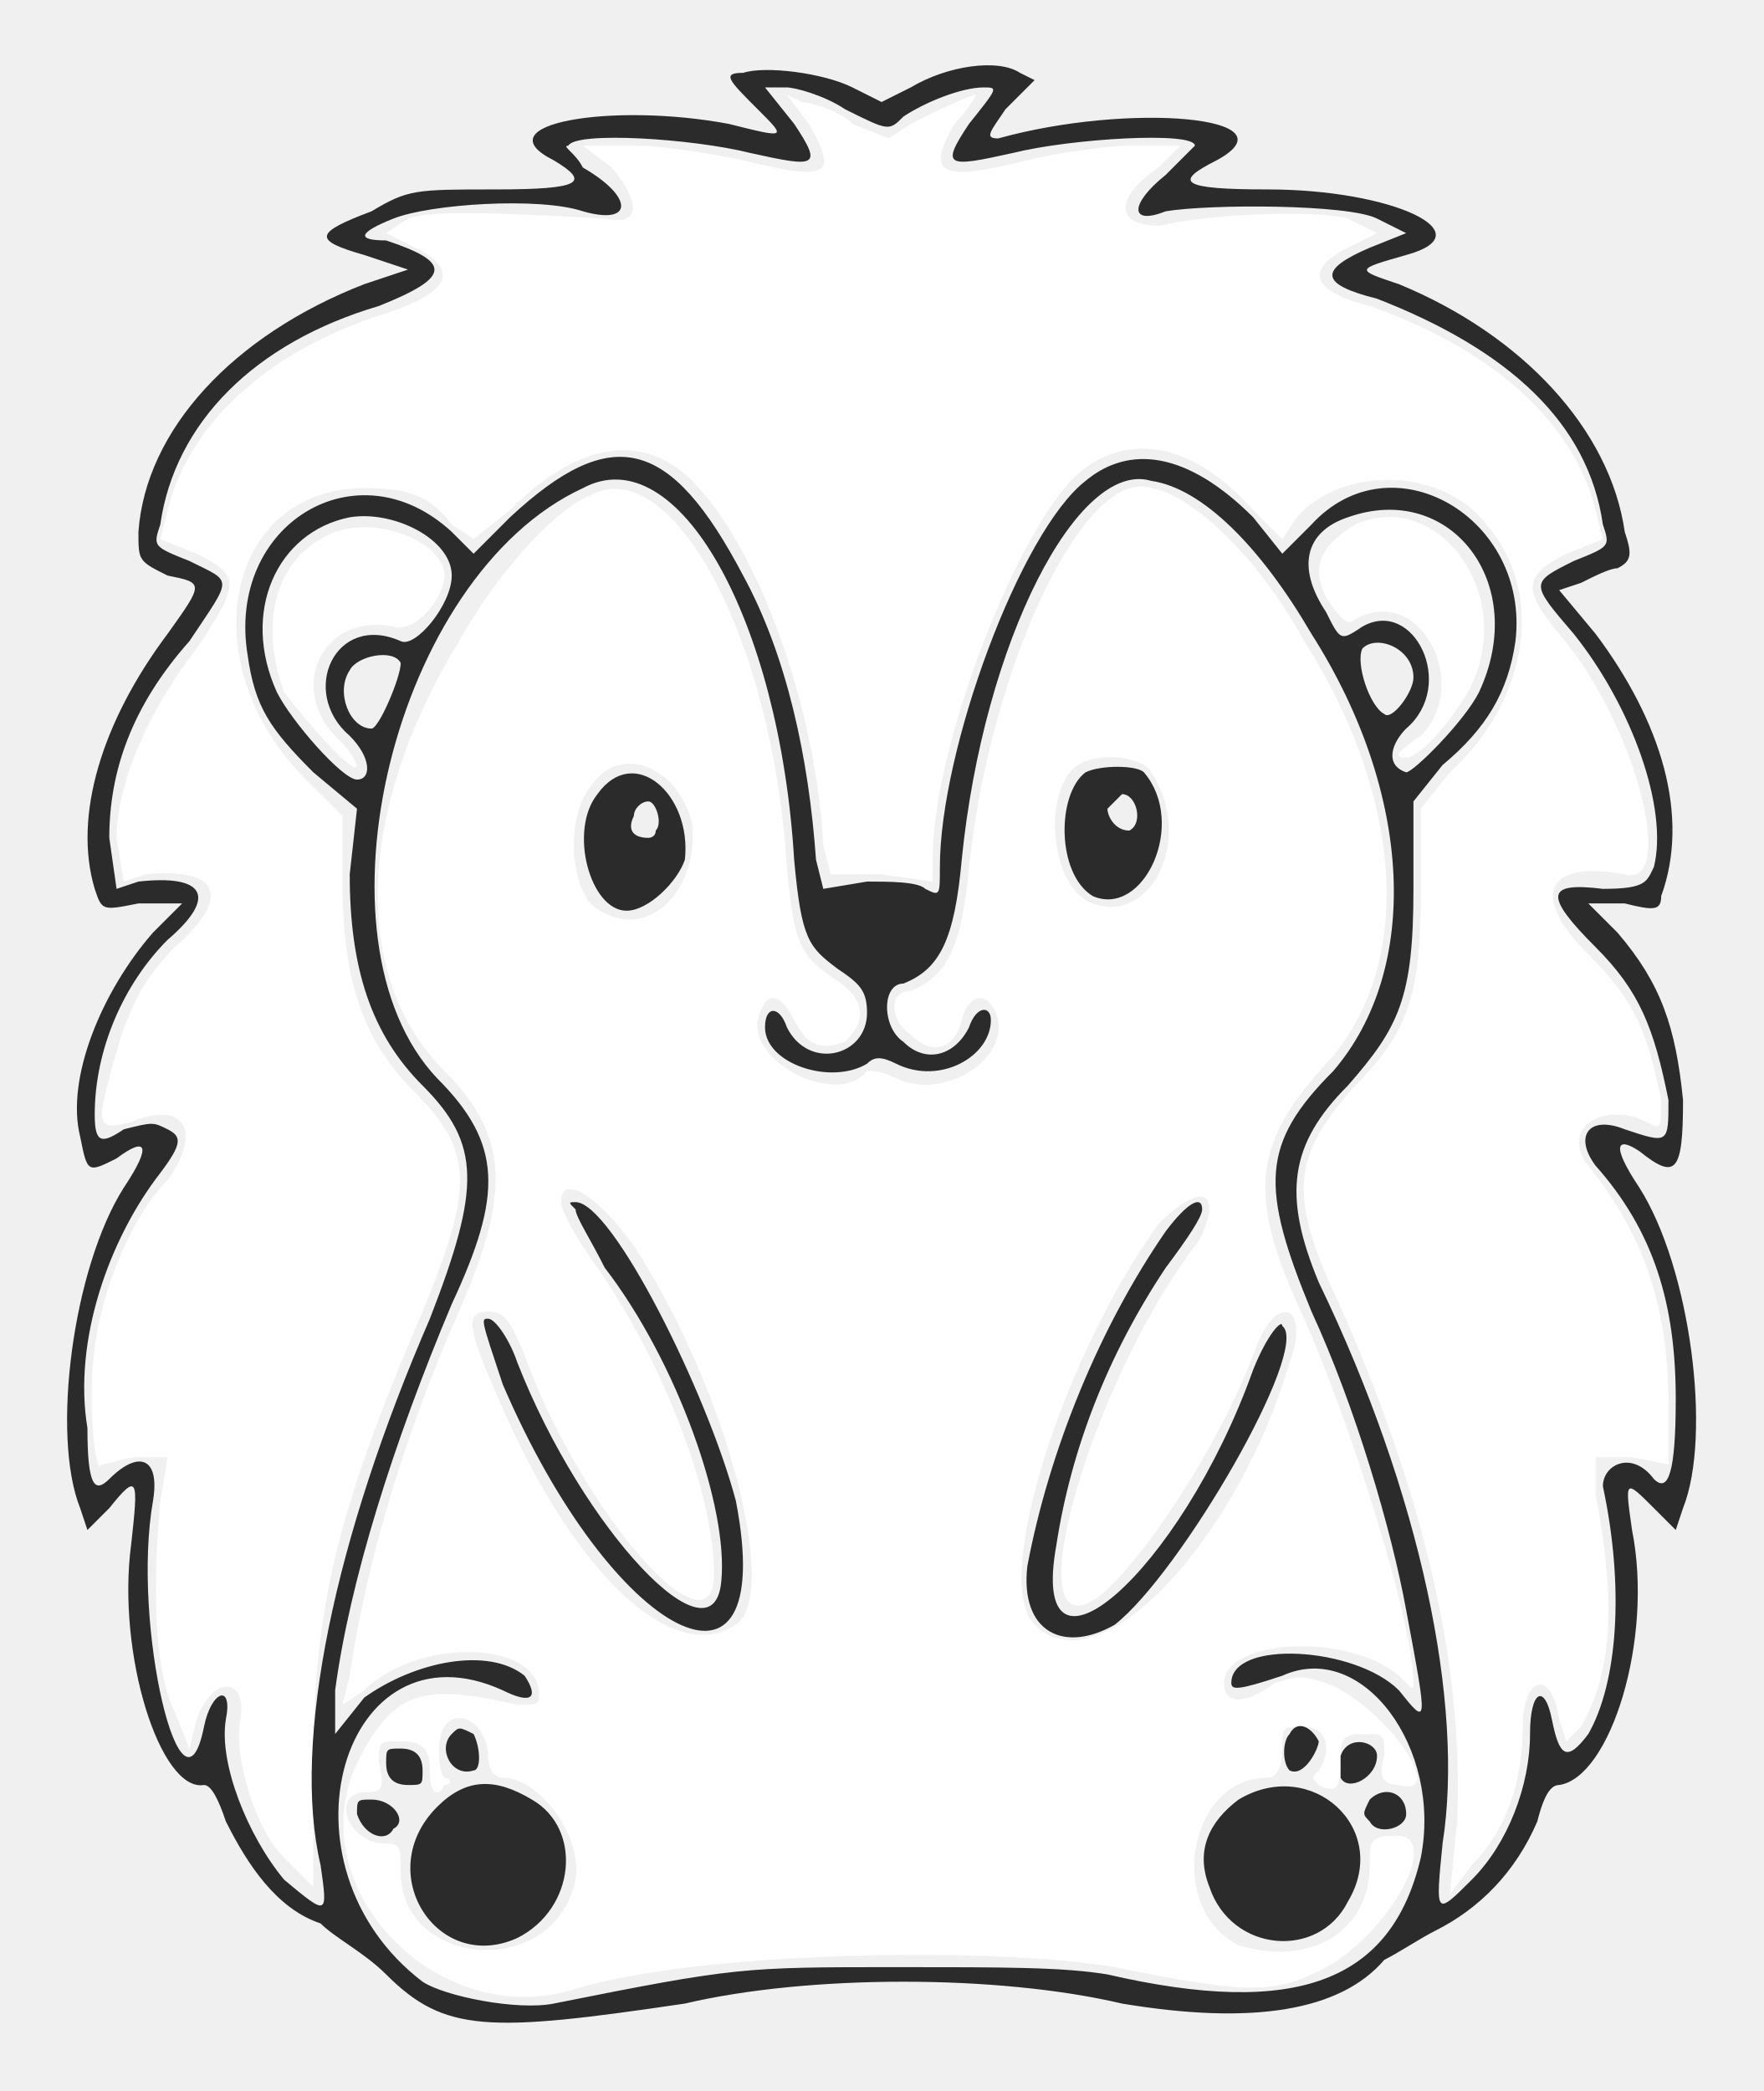
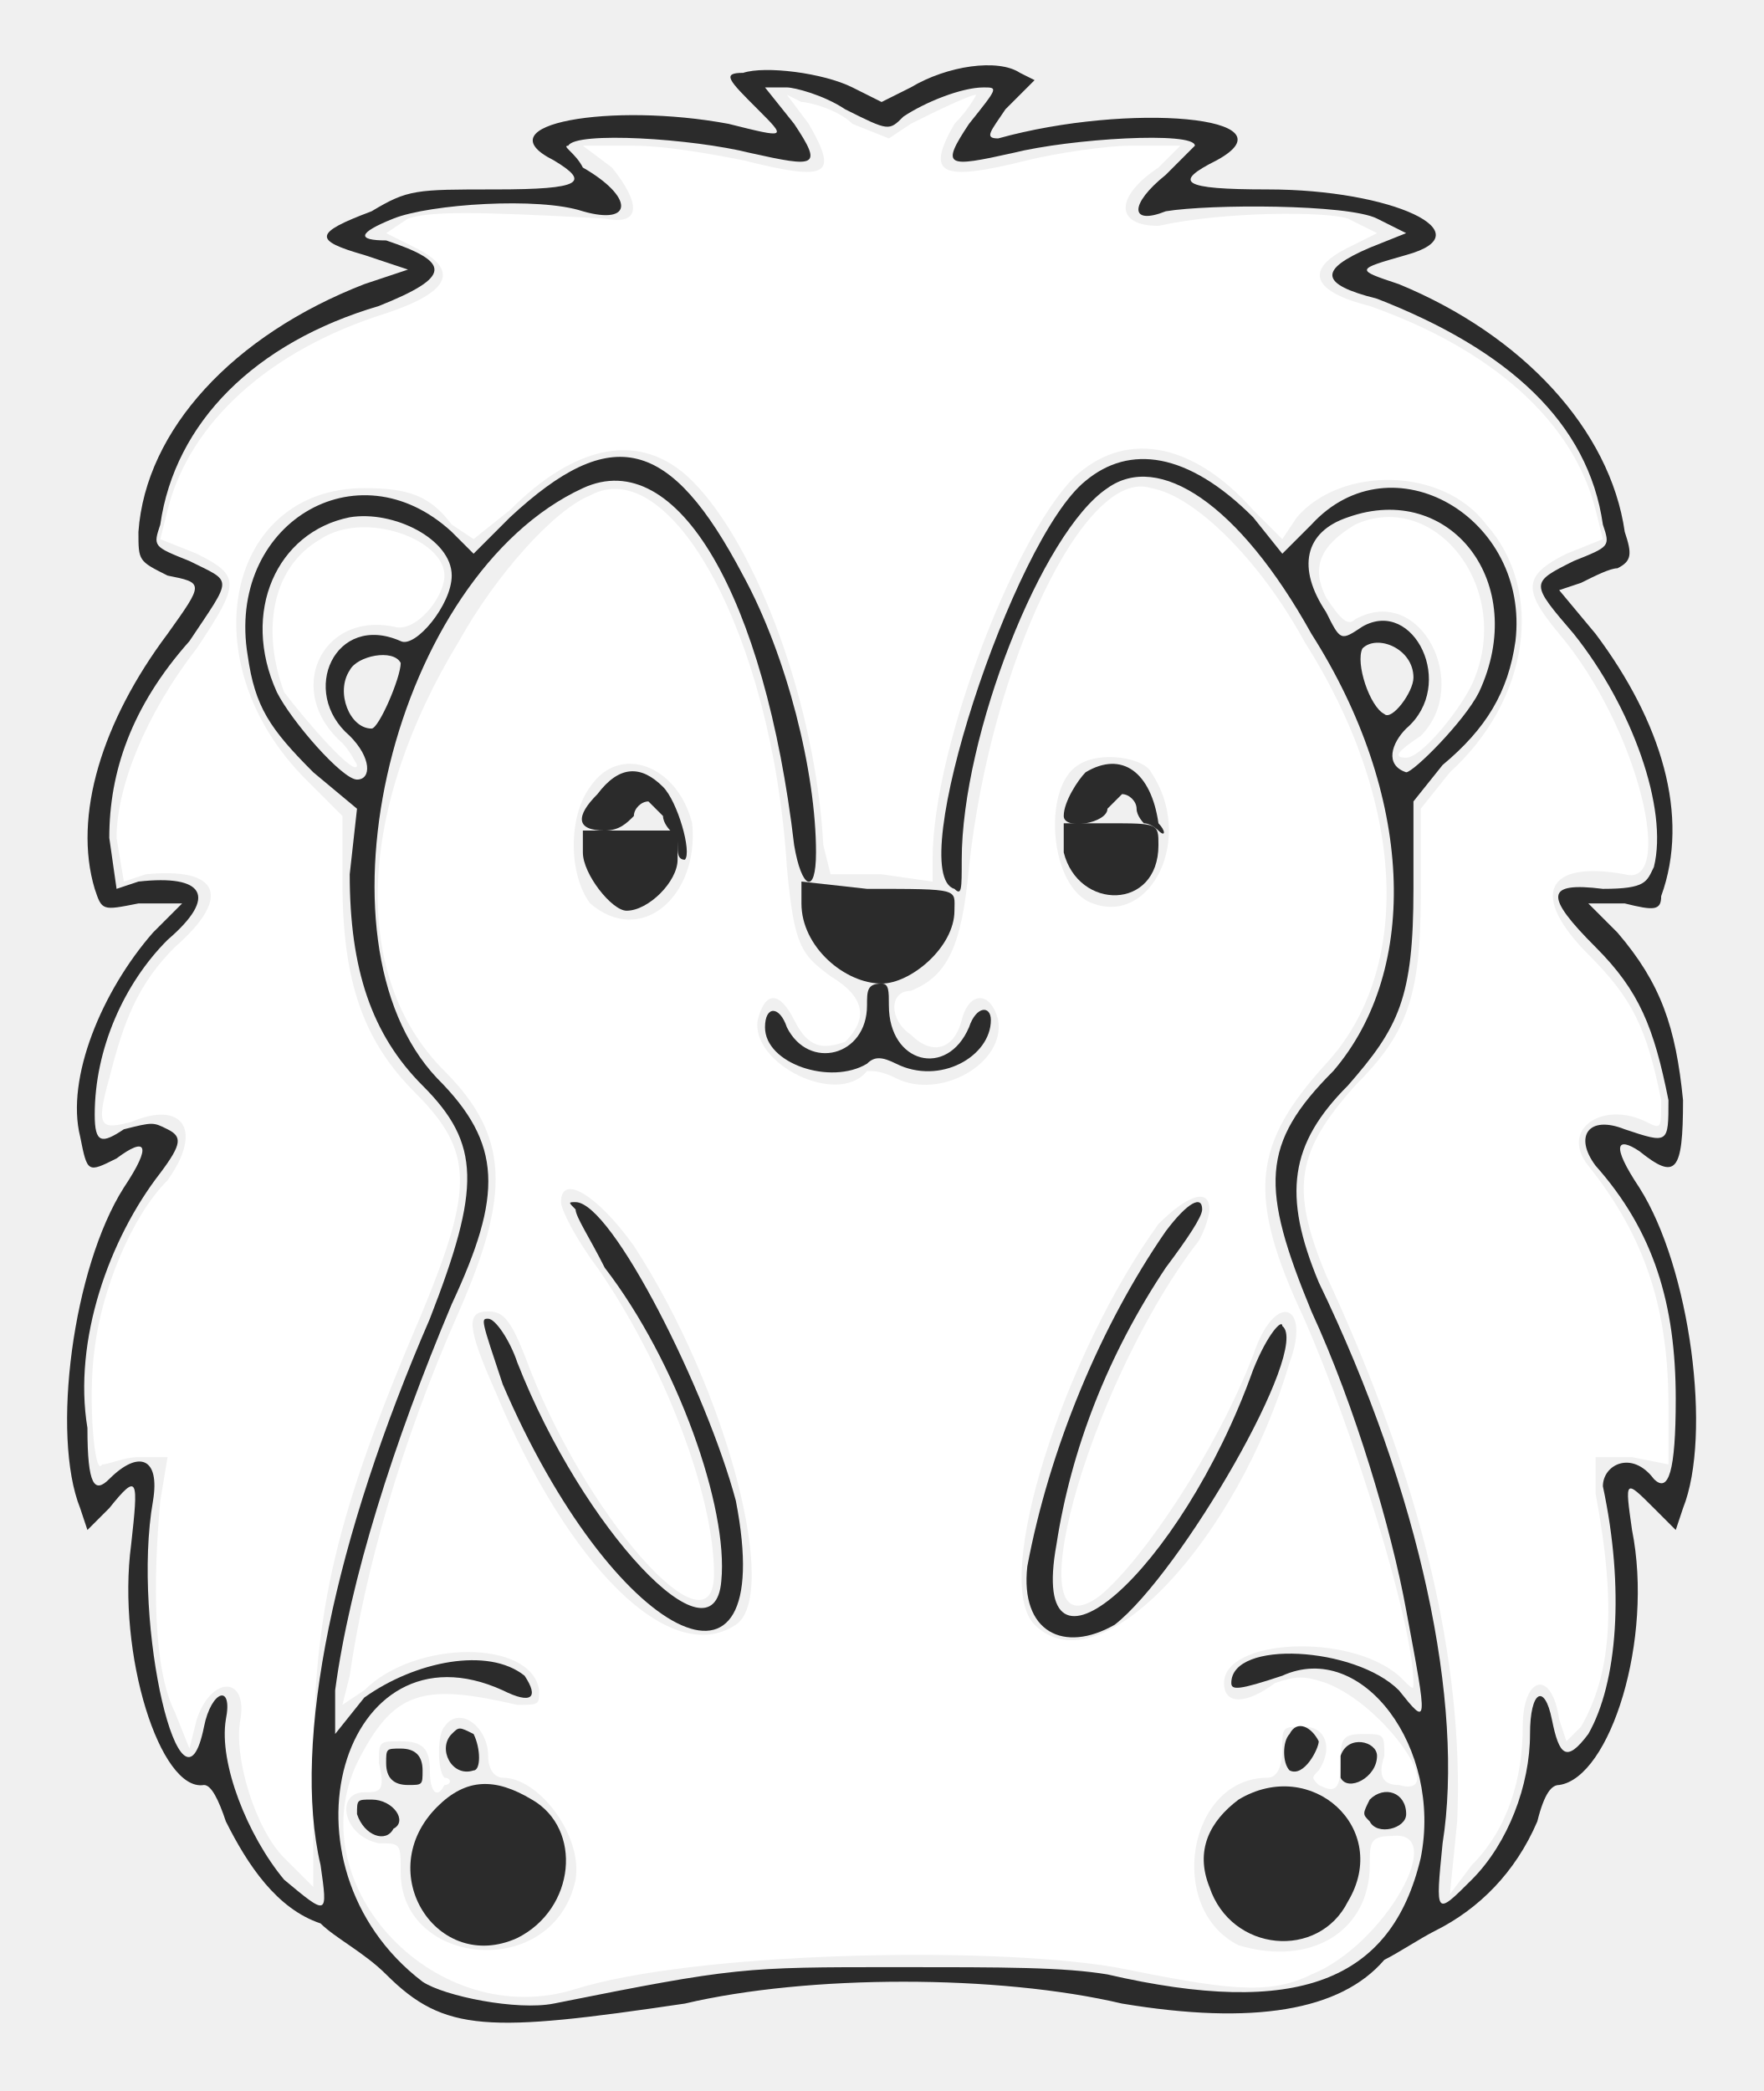
<svg xmlns="http://www.w3.org/2000/svg" viewBox="0 0 242 287">
  <g class="regions">
    <path class="region" fill="#ffffff" fill-rule="evenodd" d="M 111 17 C 115 24, 114 25, 102 22 C 97 21, 91 20, 87 20 L 80 20 84 23 C 88 28, 88 31, 83 30 C 65 29, 59 29, 56 30 L 53 32 57 34 C 63 37, 62 40, 53 43 C 37 48, 26 58, 23 70 L 22 74 27 76 C 33 79, 33 80, 27 89 C 20 98, 16 108, 16 115 L 17 121 20 120 C 30 119, 32 123, 24 130 C 19 135, 17 140, 15 148 C 13 155, 14 155, 18 154 C 25 151, 28 155, 23 162 C 18 167, 14 177, 13 185 C 12 192, 13 203, 14 201 C 15 201, 17 200, 19 200 L 23 200 22 206 C 21 217, 21 229, 24 235 L 26 240 27 236 C 29 230, 34 230, 33 236 C 32 241, 35 251, 39 255 L 43 259 43 243 C 43 221, 46 208, 58 180 C 65 163, 65 158, 57 150 C 50 143, 47 135, 47 121 L 47 112 42 107 C 26 91, 31 67, 50 67 C 56 67, 59 68, 62 72 L 65 74 70 70 C 79 61, 88 59, 95 66 C 104 75, 112 97, 113 116 L 114 120 121 120 L 128 121 128 118 C 128 102, 140 72, 148 65 C 155 59, 164 61, 172 70 L 176 74 178 71 C 184 64, 198 64, 204 72 C 212 81, 210 96, 199 106 L 195 111 195 123 C 195 137, 193 142, 186 149 C 178 158, 177 163, 182 175 C 195 203, 201 228, 200 250 L 199 260 202 256 C 207 251, 209 244, 209 237 C 209 230, 213 229, 214 236 L 215 239 217 237 C 221 230, 222 221, 219 205 L 219 200 224 200 L 229 201 229 193 C 229 180, 226 170, 218 160 C 214 155, 220 151, 226 154 C 228 155, 228 155, 228 151 C 226 141, 224 137, 218 131 C 210 123, 212 118, 223 120 C 230 122, 225 100, 214 87 C 209 81, 209 79, 215 76 L 220 74 219 70 C 216 58, 205 48, 188 42 C 180 40, 179 37, 185 34 L 189 32 185 30 C 182 29, 168 29, 159 31 C 153 31, 153 27, 159 23 L 162 20 155 20 C 152 20, 145 21, 141 22 C 129 25, 127 24, 131 17 C 133 15, 134 13, 134 13 C 133 13, 127 16, 125 17 L 122 19 117 17 C 115 15, 111 14, 110 14 L 108 13 111 17" />
    <path class="region" fill="#ffffff" fill-rule="evenodd" d="M 81 68 C 76 70, 68 79, 63 88 C 49 111, 48 134, 61 147 C 70 156, 70 164, 63 180 C 55 198, 50 216, 48 230 L 47 234 50 232 C 57 225, 73 225, 74 232 C 74 234, 74 234, 71 234 C 58 231, 54 232, 49 242 C 41 259, 60 279, 79 273 C 95 268, 135 267, 153 270 C 168 273, 174 274, 180 271 C 190 267, 199 251, 191 252 C 188 252, 188 253, 188 256 C 188 265, 180 270, 170 267 C 160 262, 163 244, 174 244 C 175 244, 176 243, 176 240 C 176 237, 176 237, 179 237 C 182 237, 183 240, 181 243 C 180 244, 180 244, 181 245 C 183 246, 184 246, 184 242 C 184 239, 184 238, 187 238 C 190 238, 190 238, 190 241 C 189 244, 190 245, 192 245 C 199 247, 190 234, 182 231 C 179 230, 178 230, 175 231 C 171 234, 168 234, 168 231 C 168 225, 185 224, 192 230 C 194 232, 194 232, 194 231 C 194 223, 186 197, 179 181 C 171 164, 172 157, 182 146 C 194 133, 193 110, 179 88 C 173 77, 164 68, 158 67 C 149 64, 136 91, 133 119 C 132 130, 130 134, 125 136 C 122 136, 122 140, 125 142 C 128 145, 131 144, 132 140 C 133 136, 136 136, 137 140 C 138 146, 129 151, 123 148 C 121 147, 120 147, 119 147 C 115 152, 103 146, 104 140 C 105 136, 107 136, 109 140 C 111 144, 113 144, 116 143 C 119 140, 119 137, 114 134 C 110 131, 109 130, 108 119 C 106 87, 92 62, 81 68 M 148 105 C 143 108, 144 122, 150 124 C 158 127, 164 115, 158 106 C 157 104, 151 103, 148 105 M 81 108 C 78 112, 78 120, 81 124 C 88 130, 96 123, 95 113 C 93 105, 85 102, 81 108 M 77 165 C 77 166, 79 170, 82 174 C 91 187, 98 205, 98 216 C 98 228, 80 208, 72 186 C 70 181, 69 180, 67 180 C 64 180, 64 182, 68 191 C 78 215, 92 229, 101 223 C 107 219, 100 191, 87 171 C 82 164, 77 161, 77 165 M 159 168 C 146 186, 136 217, 142 223 C 151 232, 170 211, 177 187 C 180 179, 175 177, 172 186 C 167 199, 157 214, 151 219 C 139 228, 149 191, 164 171 C 165 170, 166 167, 166 166 C 166 163, 163 164, 159 168 M 61 237 C 60 238, 60 243, 61 244 C 62 244, 62 245, 61 245 C 60 247, 59 246, 59 243 C 59 240, 58 239, 55 239 C 52 239, 52 239, 52 242 C 53 246, 52 246, 50 246 C 46 246, 47 252, 52 253 C 55 253, 55 253, 55 257 C 55 270, 76 272, 79 258 C 80 252, 74 244, 69 244 C 68 244, 67 243, 67 241 C 67 237, 63 234, 61 237" />
    <path class="region" fill="#ffffff" fill-rule="evenodd" d="M 186 72 C 181 75, 180 78, 182 82 C 184 85, 185 86, 186 85 C 195 80, 202 94, 195 101 C 192 103, 191 104, 193 104 C 195 104, 200 98, 202 94 C 208 81, 197 67, 186 72" />
    <path class="region" fill="#ffffff" fill-rule="evenodd" d="M 44 74 C 37 78, 36 87, 39 95 C 42 99, 49 107, 49 105 C 49 105, 48 103, 47 102 C 39 95, 44 84, 54 86 C 57 87, 61 82, 61 79 C 61 74, 50 70, 44 74" />
+     <path class="region" fill="#2b2b2b" fill-rule="evenodd" d="M 146 117 C 148 125, 159 125, 159 116 C 159 113, 159 113, 152 113 L 146 113 146 117" />
+     <path class="region" fill="#2b2b2b" fill-rule="evenodd" d="M 80 117 C 80 120, 84 125, 86 125 C 89 125, 93 121, 93 118 L 93 114 87 114 L 80 114 80 117" />
+     <path class="region" fill="#2b2b2b" fill-rule="evenodd" d="M 110 124 C 110 130, 116 135, 121 135 C 125 135, 131 130, 131 125 C 131 122, 132 122, 119 122 L 110 121 110 124" />
+     <path class="region" fill="#2b2b2b" fill-rule="evenodd" d="M 60 248 C 51 257, 60 271, 71 266 C 79 262, 80 251, 73 247 C 68 244, 64 244, 60 248" />
+     <path class="region" fill="#2b2b2b" fill-rule="evenodd" d="M 170 247 C 166 250, 164 254, 166 259 C 169 268, 181 269, 185 261 C 191 251, 180 241, 170 247" />
  </g>
  <g class="outlines">
-     <path fill="#2b2b2b" fill-rule="evenodd" d="M 102 10 C 99 10, 100 11, 104 15 C 108 19, 108 19, 100 17 C 84 14, 66 17, 76 22 C 81 25, 80 26, 68 26 C 57 26, 56 26, 51 29 C 43 32, 43 33, 50 35 L 56 37 50 39 C 32 46, 20 59, 19 73 C 19 77, 19 77, 23 79 C 28 80, 28 80, 23 87 C 14 99, 10 112, 13 122 C 14 125, 14 125, 19 124 L 25 124 21 128 C 14 136, 9 148, 11 156 C 12 161, 12 161, 16 159 C 20 156, 21 157, 17 163 C 10 174, 7 197, 11 207 L 12 210 15 207 C 19 202, 19 203, 18 212 C 16 227, 22 246, 28 245 C 29 245, 30 247, 31 250 C 34 256, 38 262, 44 264 C 46 266, 50 268, 53 271 C 61 279, 67 279, 94 275 C 111 271, 137 271, 154 275 C 172 278, 184 276, 190 269 C 192 268, 195 266, 197 265 C 203 262, 208 257, 211 250 C 212 246, 213 245, 214 245 C 221 244, 227 225, 224 210 C 223 203, 223 203, 227 207 L 230 210 231 207 C 235 197, 232 174, 225 163 C 221 157, 222 156, 225 158 C 230 162, 231 161, 231 151 C 230 141, 228 135, 222 128 L 218 124 223 124 C 227 125, 228 125, 228 123 C 232 112, 228 99, 219 87 L 214 81 217 80 C 219 79, 221 78, 222 78 C 224 77, 224 76, 223 73 C 221 59, 209 46, 192 39 C 186 37, 186 37, 193 35 C 204 32, 191 26, 174 26 C 162 26, 161 25, 167 22 C 178 16, 155 14, 137 19 C 135 19, 136 18, 138 15 L 142 11 140 10 C 137 8, 130 9, 125 12 L 121 14 117 12 C 113 10, 105 9, 102 10 M 109 17 C 113 23, 112 23, 103 21 C 95 19, 79 18, 78 20 C 77 20, 79 21, 80 23 C 87 27, 87 31, 80 29 C 74 27, 59 28, 54 30 C 49 32, 49 33, 53 33 C 62 36, 62 38, 52 42 C 35 47, 24 58, 22 72 C 21 75, 21 75, 26 77 C 32 80, 32 79, 26 88 C 18 97, 15 106, 15 115 L 16 122 19 121 C 28 120, 30 123, 23 129 C 17 135, 13 144, 13 153 C 13 157, 14 157, 17 155 C 21 154, 21 154, 23 155 C 25 156, 25 157, 22 161 C 15 170, 10 184, 12 196 C 12 204, 13 205, 15 203 C 19 199, 22 200, 21 206 C 18 223, 25 252, 28 237 C 29 232, 32 231, 31 236 C 30 242, 34 252, 39 258 C 45 263, 45 263, 44 256 C 40 239, 46 211, 59 181 C 66 163, 66 157, 58 149 C 51 142, 48 133, 48 120 L 49 111 43 106 C 37 100, 35 97, 34 90 C 31 72, 49 61, 62 73 L 65 76 70 71 C 84 58, 92 60, 102 79 C 108 90, 111 104, 112 118 L 113 122 119 121 C 122 121, 126 121, 127 122 C 129 123, 129 123, 129 119 C 129 103, 140 73, 149 66 C 155 61, 163 62, 172 71 L 176 76 180 72 C 191 60, 210 71, 208 88 C 207 95, 204 100, 198 105 L 194 110 194 122 C 194 137, 192 141, 185 149 C 177 157, 176 164, 181 176 C 195 205, 201 234, 198 253 C 197 263, 197 263, 202 258 C 207 253, 210 245, 210 238 C 210 232, 212 231, 213 236 C 214 241, 215 242, 218 238 C 222 231, 223 218, 220 204 C 220 201, 224 199, 227 203 C 229 205, 230 202, 230 192 C 230 179, 227 169, 219 160 C 216 156, 218 153, 223 155 C 229 157, 229 157, 229 151 C 227 141, 225 136, 219 130 C 212 123, 212 121, 220 122 C 226 122, 226 121, 227 119 C 229 111, 224 97, 216 87 C 210 80, 210 80, 216 77 C 221 75, 221 75, 220 72 C 218 58, 207 48, 189 41 C 181 39, 181 37, 188 34 L 193 32 189 30 C 185 28, 166 28, 160 29 C 155 31, 155 28, 160 24 C 162 22, 164 20, 164 20 C 164 18, 147 19, 139 21 C 130 23, 129 23, 133 17 C 137 12, 137 12, 135 12 C 132 12, 127 14, 124 16 C 122 18, 122 18, 116 15 C 113 13, 109 12, 108 12 L 105 12 109 17 M 80 67 C 54 79, 42 129, 60 148 C 69 157, 69 164, 62 179 C 54 198, 48 217, 46 232 L 46 238 50 233 C 57 228, 67 226, 72 230 C 74 233, 73 234, 69 232 C 47 222, 37 256, 58 272 C 61 274, 71 276, 76 275 C 101 270, 102 270, 123 270 C 138 270, 146 270, 152 271 C 178 277, 191 272, 195 255 C 198 240, 187 225, 176 230 C 170 232, 169 232, 169 231 C 169 225, 186 226, 192 232 C 196 237, 196 237, 193 221 C 191 210, 186 193, 180 180 C 173 163, 173 157, 183 147 C 195 133, 194 109, 180 87 C 173 75, 165 67, 158 66 C 148 63, 135 88, 132 118 C 131 129, 129 133, 124 135 C 121 135, 121 141, 124 143 C 127 146, 131 145, 133 141 C 134 138, 136 138, 136 140 C 136 145, 129 149, 123 146 C 121 145, 120 145, 119 146 C 114 149, 105 146, 105 141 C 105 138, 107 138, 108 141 C 111 147, 119 145, 119 139 C 119 136, 118 135, 115 133 C 111 130, 110 129, 109 118 C 107 85, 93 60, 80 67 M 48 71 C 38 73, 33 84, 38 95 C 40 99, 47 107, 49 107 C 51 107, 51 104, 48 101 C 41 95, 46 84, 55 88 C 57 89, 62 83, 62 79 C 62 74, 54 70, 48 71 M 185 71 C 179 73, 178 78, 182 84 C 184 88, 184 88, 187 86 C 194 82, 200 94, 193 100 C 191 102, 190 105, 193 106 C 194 106, 201 99, 203 95 C 210 80, 199 66, 185 71 M 187 89 C 186 91, 188 97, 190 98 C 191 99, 194 95, 194 93 C 194 89, 189 87, 187 89 M 48 92 C 46 95, 48 100, 51 100 C 52 100, 55 93, 55 91 C 54 89, 49 90, 48 92 M 149 106 C 145 109, 145 120, 150 123 C 157 126, 163 113, 157 106 C 156 105, 151 105, 149 106 M 82 109 C 78 114, 81 125, 86 125 C 89 125, 93 121, 94 118 C 95 109, 87 102, 82 109 M 152 111 C 152 112, 153 114, 155 114 C 157 113, 156 109, 154 109 C 154 109, 153 110, 152 111 M 87 112 C 86 114, 87 115, 89 115 C 89 115, 90 115, 90 114 C 91 113, 90 110, 89 110 C 88 110, 87 111, 87 112 M 79 166 C 79 167, 81 170, 83 174 C 93 187, 100 207, 99 217 C 98 229, 80 210, 71 187 C 70 184, 68 181, 67 181 C 66 181, 66 181, 69 190 C 84 225, 107 237, 101 206 C 97 191, 84 165, 79 165 C 78 165, 78 165, 79 166 M 160 169 C 151 182, 144 199, 141 215 C 140 224, 146 227, 153 223 C 162 216, 180 185, 176 182 C 176 181, 174 183, 172 188 C 162 216, 141 234, 145 212 C 147 199, 152 186, 160 174 C 163 170, 165 167, 165 166 C 165 164, 163 165, 160 169 M 62 238 C 60 240, 62 244, 65 243 C 66 243, 66 240, 65 238 C 63 237, 63 237, 62 238 M 177 238 C 176 239, 176 242, 177 243 C 179 244, 181 240, 181 239 C 180 237, 178 236, 177 238 M 184 241 C 184 241, 184 243, 184 244 C 185 246, 189 244, 189 241 C 189 239, 185 238, 184 241 M 53 242 C 53 244, 54 245, 56 245 C 58 245, 58 245, 58 243 C 58 241, 57 240, 55 240 C 53 240, 53 240, 53 242 M 60 248 C 51 257, 60 271, 71 266 C 79 262, 80 251, 73 247 C 68 244, 64 244, 60 248 M 170 247 C 166 250, 164 254, 166 259 C 169 268, 181 269, 185 261 C 191 251, 180 241, 170 247 M 188 247 C 187 249, 187 249, 188 250 C 189 252, 193 251, 193 249 C 193 246, 190 245, 188 247 M 49 249 C 50 252, 53 253, 54 251 C 56 250, 54 247, 51 247 C 49 247, 49 247, 49 249" />
+     <path fill="#2b2b2b" fill-rule="evenodd" d="M 102 10 C 99 10, 100 11, 104 15 C 108 19, 108 19, 100 17 C 84 14, 66 17, 76 22 C 81 25, 80 26, 68 26 C 57 26, 56 26, 51 29 C 43 32, 43 33, 50 35 L 56 37 50 39 C 32 46, 20 59, 19 73 C 19 77, 19 77, 23 79 C 28 80, 28 80, 23 87 C 14 99, 10 112, 13 122 C 14 125, 14 125, 19 124 L 25 124 21 128 C 14 136, 9 148, 11 156 C 12 161, 12 161, 16 159 C 20 156, 21 157, 17 163 C 10 174, 7 197, 11 207 L 12 210 15 207 C 19 202, 19 203, 18 212 C 16 227, 22 246, 28 245 C 29 245, 30 247, 31 250 C 34 256, 38 262, 44 264 C 46 266, 50 268, 53 271 C 61 279, 67 279, 94 275 C 111 271, 137 271, 154 275 C 172 278, 184 276, 190 269 C 192 268, 195 266, 197 265 C 203 262, 208 257, 211 250 C 212 246, 213 245, 214 245 C 221 244, 227 225, 224 210 C 223 203, 223 203, 227 207 L 230 210 231 207 C 235 197, 232 174, 225 163 C 221 157, 222 156, 225 158 C 230 162, 231 161, 231 151 C 230 141, 228 135, 222 128 L 218 124 223 124 C 227 125, 228 125, 228 123 C 232 112, 228 99, 219 87 L 214 81 217 80 C 219 79, 221 78, 222 78 C 224 77, 224 76, 223 73 C 221 59, 209 46, 192 39 C 186 37, 186 37, 193 35 C 204 32, 191 26, 174 26 C 162 26, 161 25, 167 22 C 178 16, 155 14, 137 19 C 135 19, 136 18, 138 15 L 142 11 140 10 C 137 8, 130 9, 125 12 L 121 14 117 12 C 113 10, 105 9, 102 10 M 109 17 C 113 23, 112 23, 103 21 C 95 19, 79 18, 78 20 C 77 20, 79 21, 80 23 C 87 27, 87 31, 80 29 C 74 27, 59 28, 54 30 C 49 32, 49 33, 53 33 C 62 36, 62 38, 52 42 C 35 47, 24 58, 22 72 C 21 75, 21 75, 26 77 C 32 80, 32 79, 26 88 C 18 97, 15 106, 15 115 L 16 122 19 121 C 28 120, 30 123, 23 129 C 17 135, 13 144, 13 153 C 13 157, 14 157, 17 155 C 21 154, 21 154, 23 155 C 25 156, 25 157, 22 161 C 15 170, 10 184, 12 196 C 12 204, 13 205, 15 203 C 19 199, 22 200, 21 206 C 18 223, 25 252, 28 237 C 29 232, 32 231, 31 236 C 30 242, 34 252, 39 258 C 45 263, 45 263, 44 256 C 40 239, 46 211, 59 181 C 66 163, 66 157, 58 149 C 51 142, 48 133, 48 120 L 49 111 43 106 C 37 100, 35 97, 34 90 C 31 72, 49 61, 62 73 L 65 76 70 71 C 84 58, 92 60, 102 79 C 108 90, 112 106, 112 117 C 112 123, 110 122, 109 116 C 105 82, 93 61, 80 67 C 54 79, 42 129, 60 148 C 69 157, 69 164, 62 179 C 54 198, 48 217, 46 232 L 46 238 50 233 C 57 228, 67 226, 72 230 C 74 233, 73 234, 69 232 C 47 222, 37 256, 58 272 C 61 274, 71 276, 76 275 C 101 270, 102 270, 123 270 C 138 270, 146 270, 152 271 C 178 277, 191 272, 195 255 C 198 240, 187 225, 176 230 C 170 232, 169 232, 169 231 C 169 225, 186 226, 192 232 C 196 237, 196 237, 193 221 C 191 210, 186 193, 180 180 C 173 163, 173 157, 183 147 C 195 133, 194 109, 180 87 C 170 69, 159 62, 152 67 C 143 73, 132 101, 132 118 C 132 122, 132 123, 131 122 C 124 120, 139 74, 149 66 C 155 61, 163 62, 172 71 L 176 76 180 72 C 191 60, 210 71, 208 88 C 207 95, 204 100, 198 105 L 194 110 194 122 C 194 137, 192 141, 185 149 C 177 157, 176 164, 181 176 C 195 205, 201 234, 198 253 C 197 263, 197 263, 202 258 C 207 253, 210 245, 210 238 C 210 232, 212 231, 213 236 C 214 241, 215 242, 218 238 C 222 231, 223 218, 220 204 C 220 201, 224 199, 227 203 C 229 205, 230 202, 230 192 C 230 179, 227 169, 219 160 C 216 156, 218 153, 223 155 C 229 157, 229 157, 229 151 C 227 141, 225 136, 219 130 C 212 123, 212 121, 220 122 C 226 122, 226 121, 227 119 C 229 111, 224 97, 216 87 C 210 80, 210 80, 216 77 C 221 75, 221 75, 220 72 C 218 58, 207 48, 189 41 C 181 39, 181 37, 188 34 L 193 32 189 30 C 185 28, 166 28, 160 29 C 155 31, 155 28, 160 24 C 162 22, 164 20, 164 20 C 164 18, 147 19, 139 21 C 130 23, 129 23, 133 17 C 137 12, 137 12, 135 12 C 132 12, 127 14, 124 16 C 122 18, 122 18, 116 15 C 113 13, 109 12, 108 12 L 105 12 109 17 M 48 71 C 38 73, 33 84, 38 95 C 40 99, 47 107, 49 107 C 51 107, 51 104, 48 101 C 41 95, 46 84, 55 88 C 57 89, 62 83, 62 79 C 62 74, 54 70, 48 71 M 185 71 C 179 73, 178 78, 182 84 C 184 88, 184 88, 187 86 C 194 82, 200 94, 193 100 C 191 102, 190 105, 193 106 C 194 106, 201 99, 203 95 C 210 80, 199 66, 185 71 M 187 89 C 186 91, 188 97, 190 98 C 191 99, 194 95, 194 93 C 194 89, 189 87, 187 89 M 48 92 C 46 95, 48 100, 51 100 C 52 100, 55 93, 55 91 C 54 89, 49 90, 48 92 M 149 106 C 148 107, 146 110, 146 112 C 146 114, 152 113, 152 111 C 153 110, 154 109, 154 109 C 155 109, 156 110, 156 111 C 156 112, 157 113, 157 113 C 158 113, 159 114, 159 114 C 160 115, 160 114, 159 113 C 158 106, 154 103, 149 106 M 82 109 C 79 112, 79 114, 83 114 C 85 114, 86 113, 87 112 C 87 111, 88 110, 89 110 C 89 110, 90 111, 91 112 C 91 113, 92 114, 92 114 C 93 114, 93 115, 93 116 C 93 117, 93 118, 94 118 C 95 117, 93 110, 91 108 C 88 105, 85 105, 82 109 M 119 138 C 119 145, 111 147, 108 141 C 107 138, 105 138, 105 141 C 105 146, 114 149, 119 146 C 120 145, 121 145, 123 146 C 129 149, 136 145, 136 140 C 136 138, 134 138, 133 141 C 130 148, 122 146, 122 138 C 122 136, 122 135, 121 135 C 119 135, 119 136, 119 138 M 79 166 C 79 167, 81 170, 83 174 C 93 187, 100 207, 99 217 C 98 229, 80 210, 71 187 C 70 184, 68 181, 67 181 C 66 181, 66 181, 69 190 C 84 225, 107 237, 101 206 C 97 191, 84 165, 79 165 C 78 165, 78 165, 79 166 M 160 169 C 151 182, 144 199, 141 215 C 140 224, 146 227, 153 223 C 162 216, 180 185, 176 182 C 176 181, 174 183, 172 188 C 162 216, 141 234, 145 212 C 147 199, 152 186, 160 174 C 163 170, 165 167, 165 166 C 165 164, 163 165, 160 169 M 62 238 C 60 240, 62 244, 65 243 C 66 243, 66 240, 65 238 C 63 237, 63 237, 62 238 M 177 238 C 176 239, 176 242, 177 243 C 179 244, 181 240, 181 239 C 180 237, 178 236, 177 238 M 184 241 C 184 241, 184 243, 184 244 C 185 246, 189 244, 189 241 C 189 239, 185 238, 184 241 M 53 242 C 53 244, 54 245, 56 245 C 58 245, 58 245, 58 243 C 58 241, 57 240, 55 240 C 53 240, 53 240, 53 242 M 188 247 C 187 249, 187 249, 188 250 C 189 252, 193 251, 193 249 C 193 246, 190 245, 188 247 M 49 249 C 50 252, 53 253, 54 251 C 56 250, 54 247, 51 247 C 49 247, 49 247, 49 249" />
  </g>
</svg>
